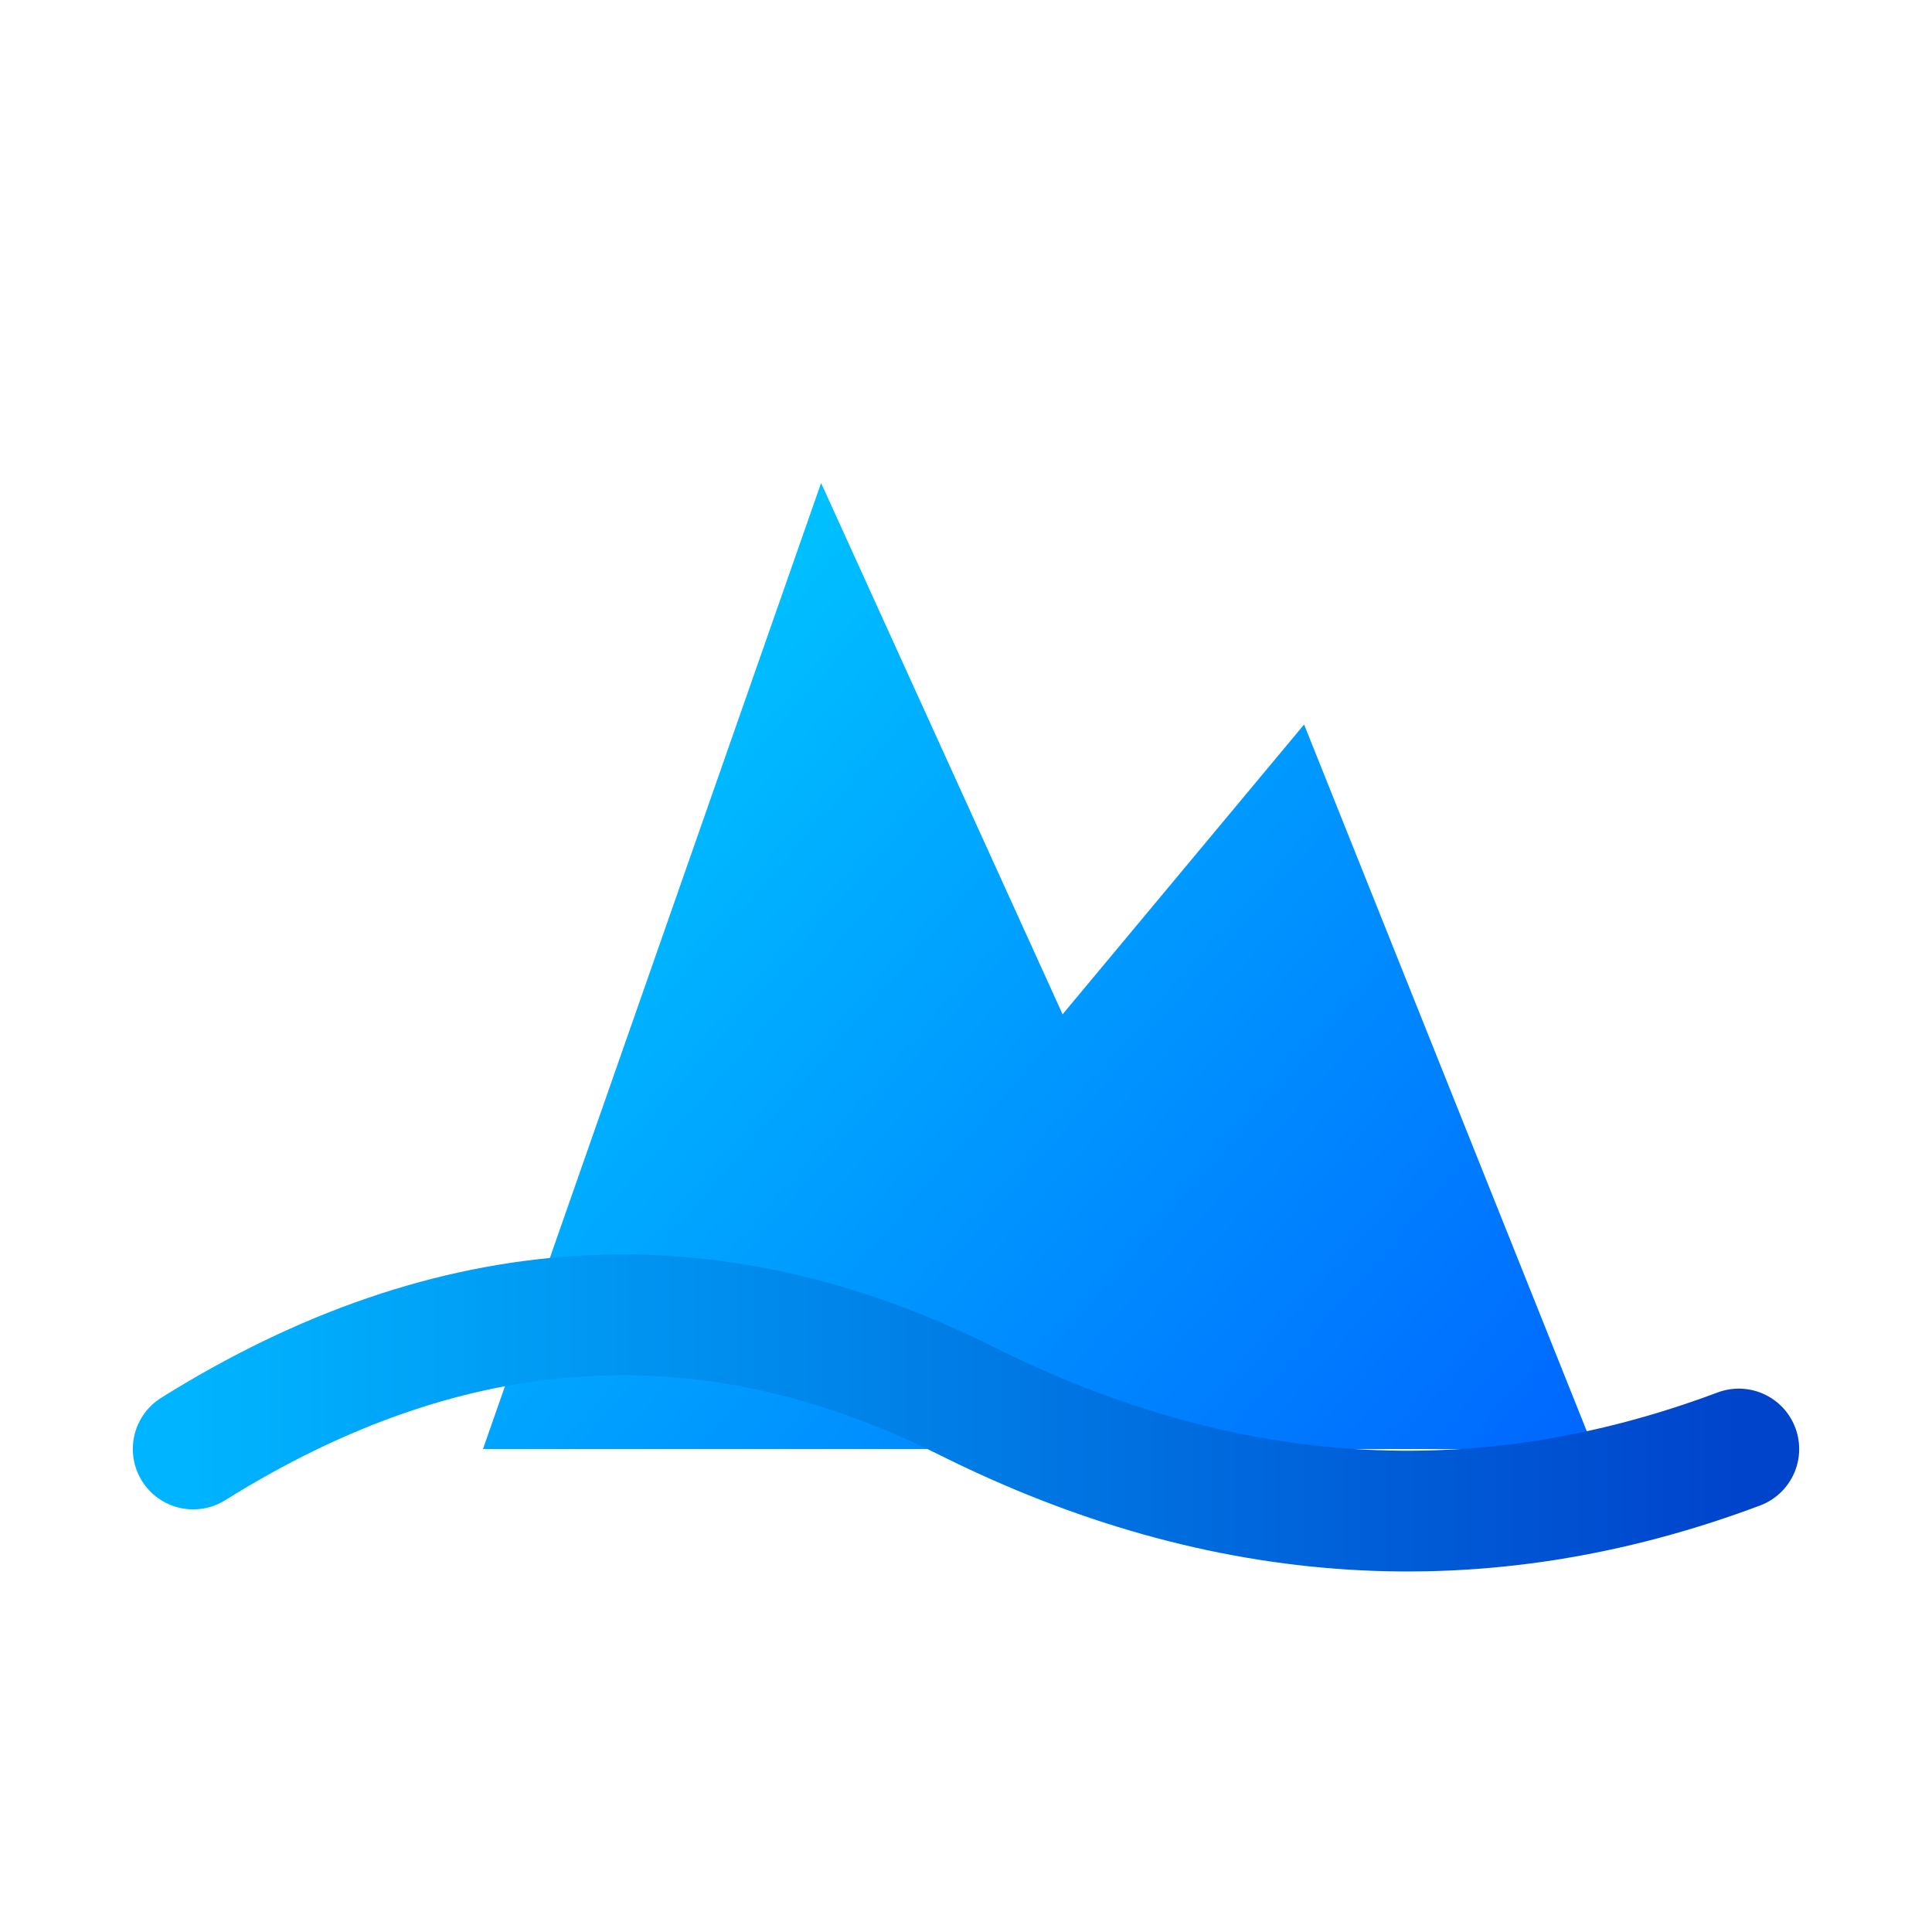
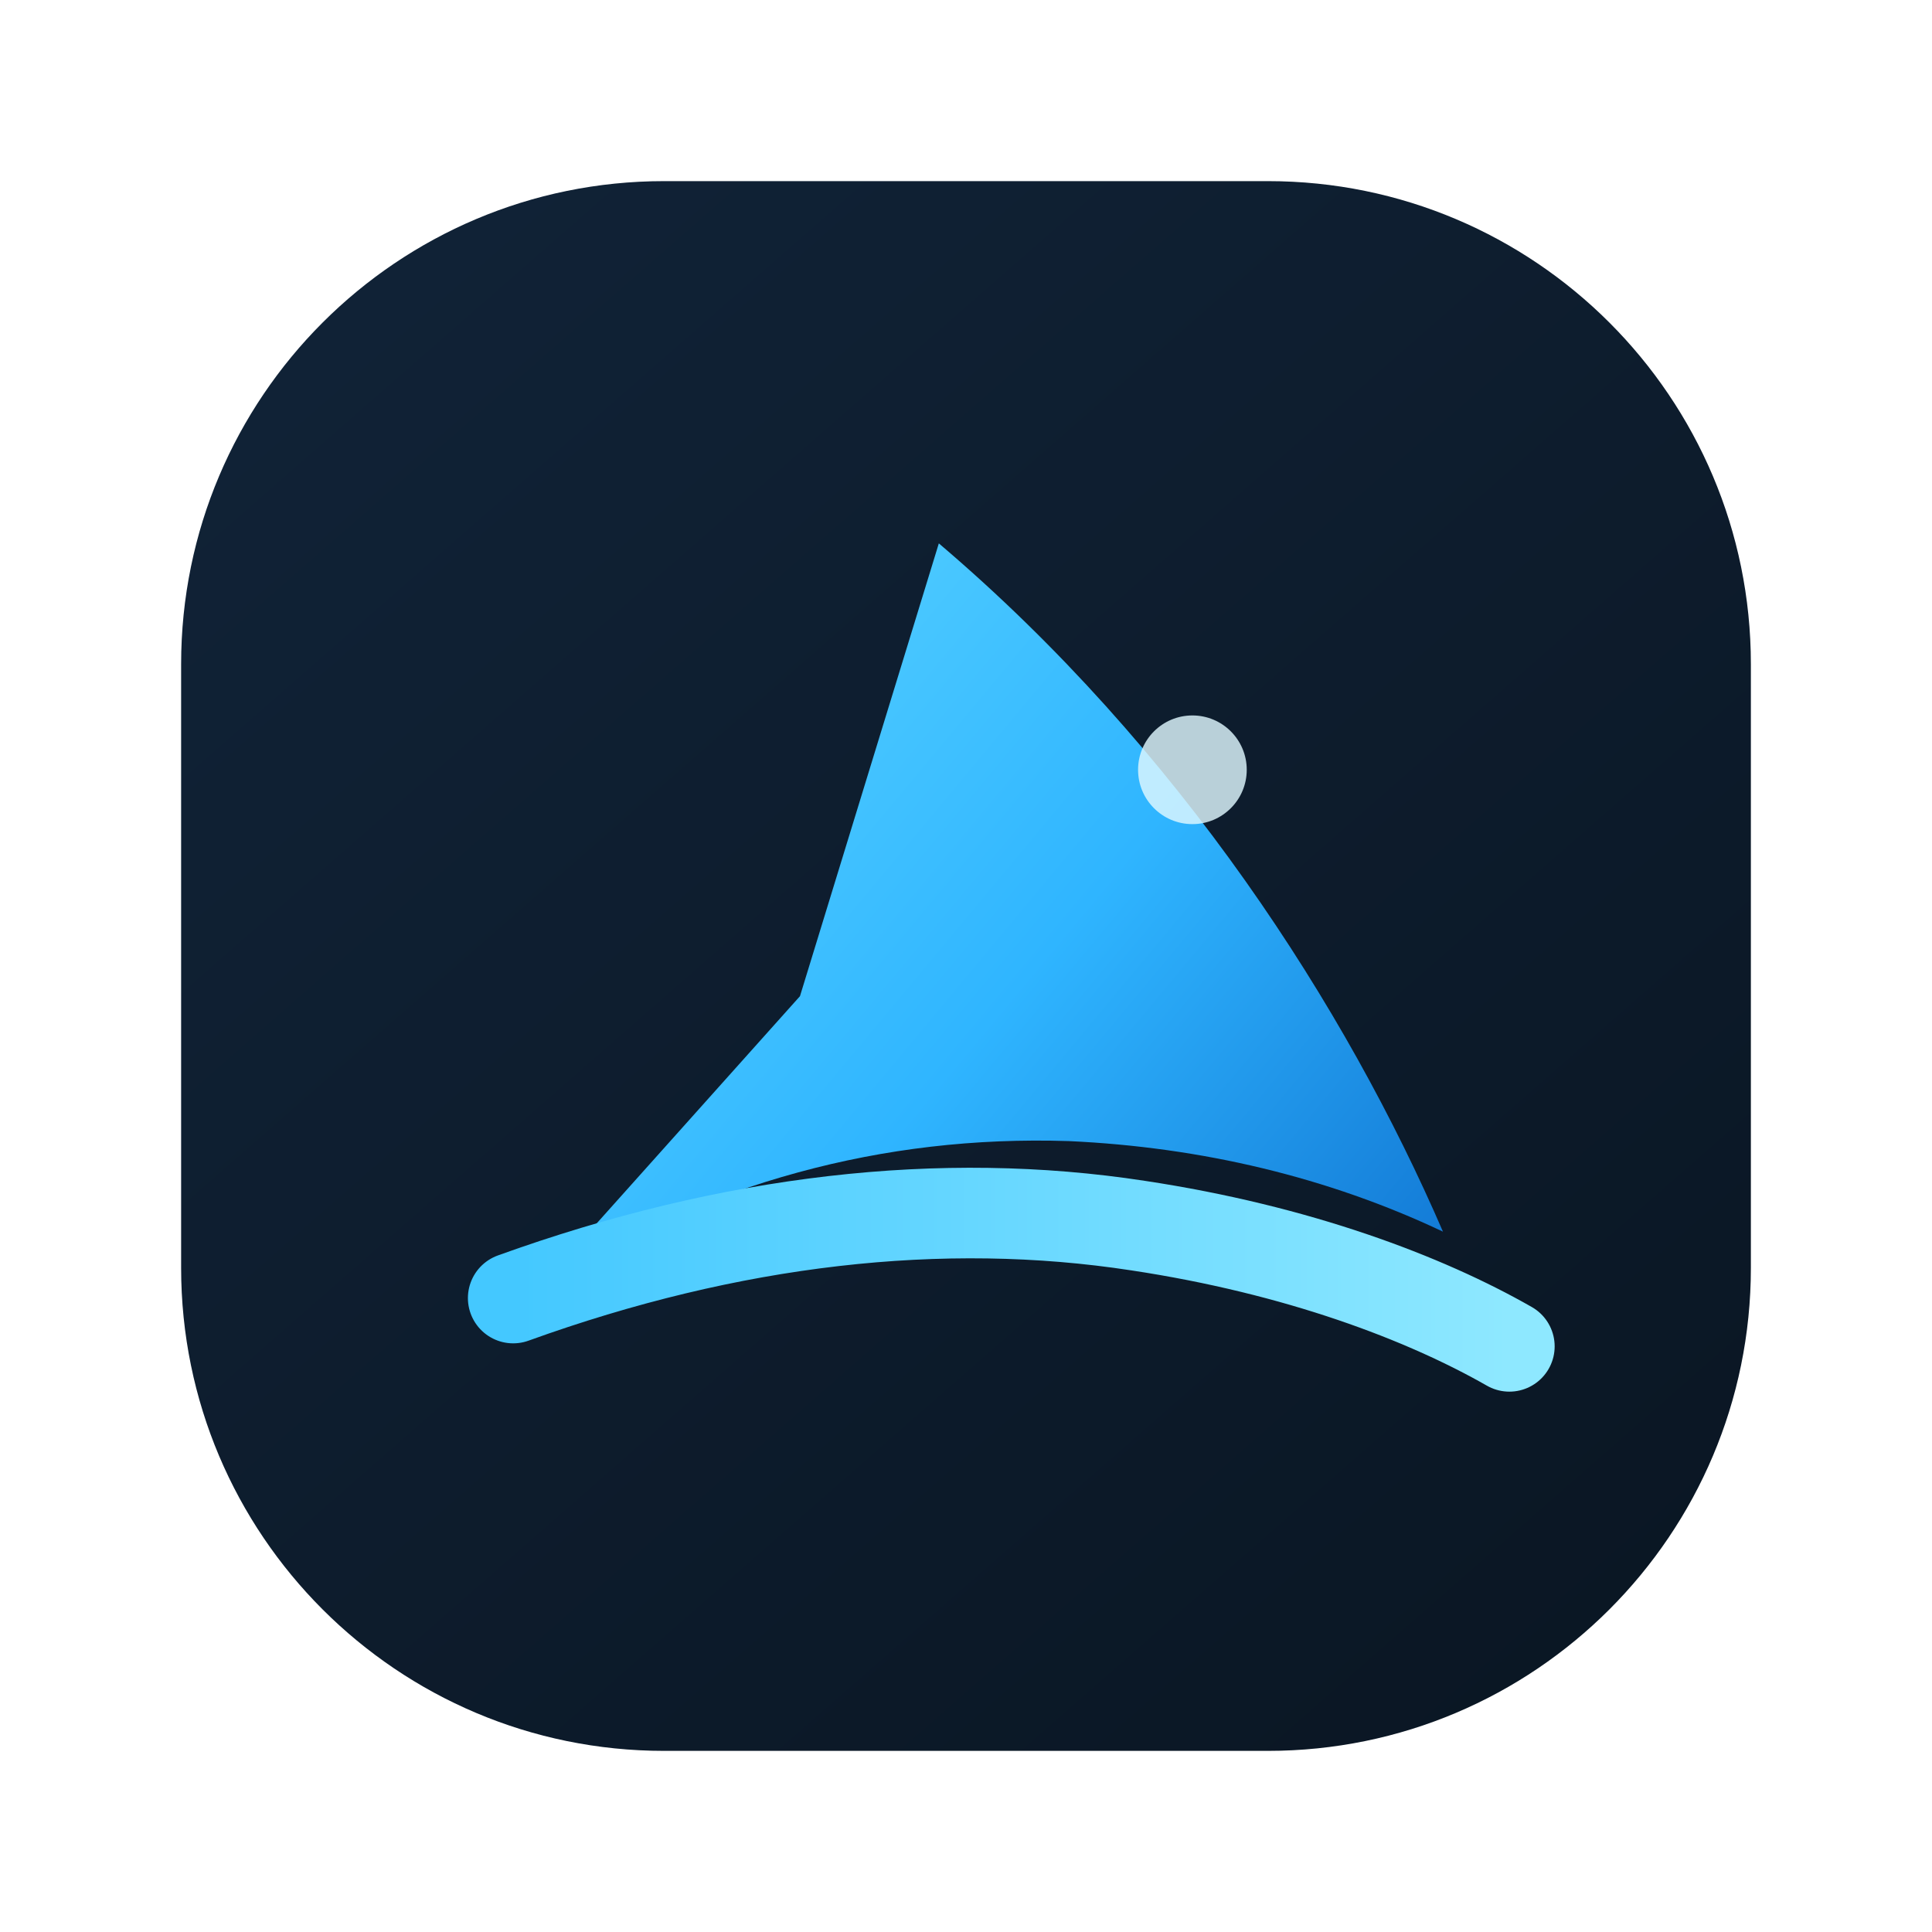
- <svg xmlns="http://www.w3.org/2000/svg" viewBox="0 0 40 40" fill="none">
-   <path d="M10 30 L17 10 L22 21 L27 15 L33 30 Z" fill="url(#finGrad)" />
-   <path d="M4 30 Q12 25 20 29 Q28 33 36 30" stroke="url(#waveGrad)" stroke-width="2.5" fill="none" stroke-linecap="round" />
+ <svg xmlns="http://www.w3.org/2000/svg" viewBox="0 0 64 64" fill="none">
+   <rect x="6" y="6" width="52" height="52" rx="16" fill="url(#bg)" />
+   <path d="M18 42.5C23.5 39.2 29.2 37.6 35.4 37.8C39.8 38 44 39 47.8 40.8C44.6 33.4 39.1 24.8 31.1 18L26.5 33L18 42.5Z" fill="url(#fin)" />
+   <path d="M17 43C24.2 40.4 31.2 39.6 37.7 40.6C43 41.4 47.2 43 50 44.6" stroke="url(#wake)" stroke-width="3" stroke-linecap="round" />
+   <circle cx="39.5" cy="25.5" r="1.8" fill="#DFF7FF" fill-opacity=".82" />
  <defs>
-     <linearGradient id="finGrad" x1="10" y1="10" x2="33" y2="30" gradientUnits="userSpaceOnUse">
-       <stop offset="0%" stop-color="#00d4ff" />
-       <stop offset="100%" stop-color="#0066ff" />
+     <linearGradient id="bg" x1="12" y1="10" x2="54" y2="58" gradientUnits="userSpaceOnUse">
+       <stop stop-color="#102236" />
+       <stop offset="1" stop-color="#0A1623" />
    </linearGradient>
-     <linearGradient id="waveGrad" x1="4" y1="30" x2="36" y2="30" gradientUnits="userSpaceOnUse">
-       <stop offset="0%" stop-color="#00b4ff" />
-       <stop offset="100%" stop-color="#0044cc" />
+     <linearGradient id="fin" x1="18" y1="18" x2="48" y2="43" gradientUnits="userSpaceOnUse">
+       <stop stop-color="#61D8FF" />
+       <stop offset=".55" stop-color="#2FB5FF" />
+       <stop offset="1" stop-color="#1176D3" />
+     </linearGradient>
+     <linearGradient id="wake" x1="17" y1="43" x2="50" y2="43" gradientUnits="userSpaceOnUse">
+       <stop stop-color="#44C8FF" />
+       <stop offset="1" stop-color="#8EE8FF" />
    </linearGradient>
  </defs>
</svg>
